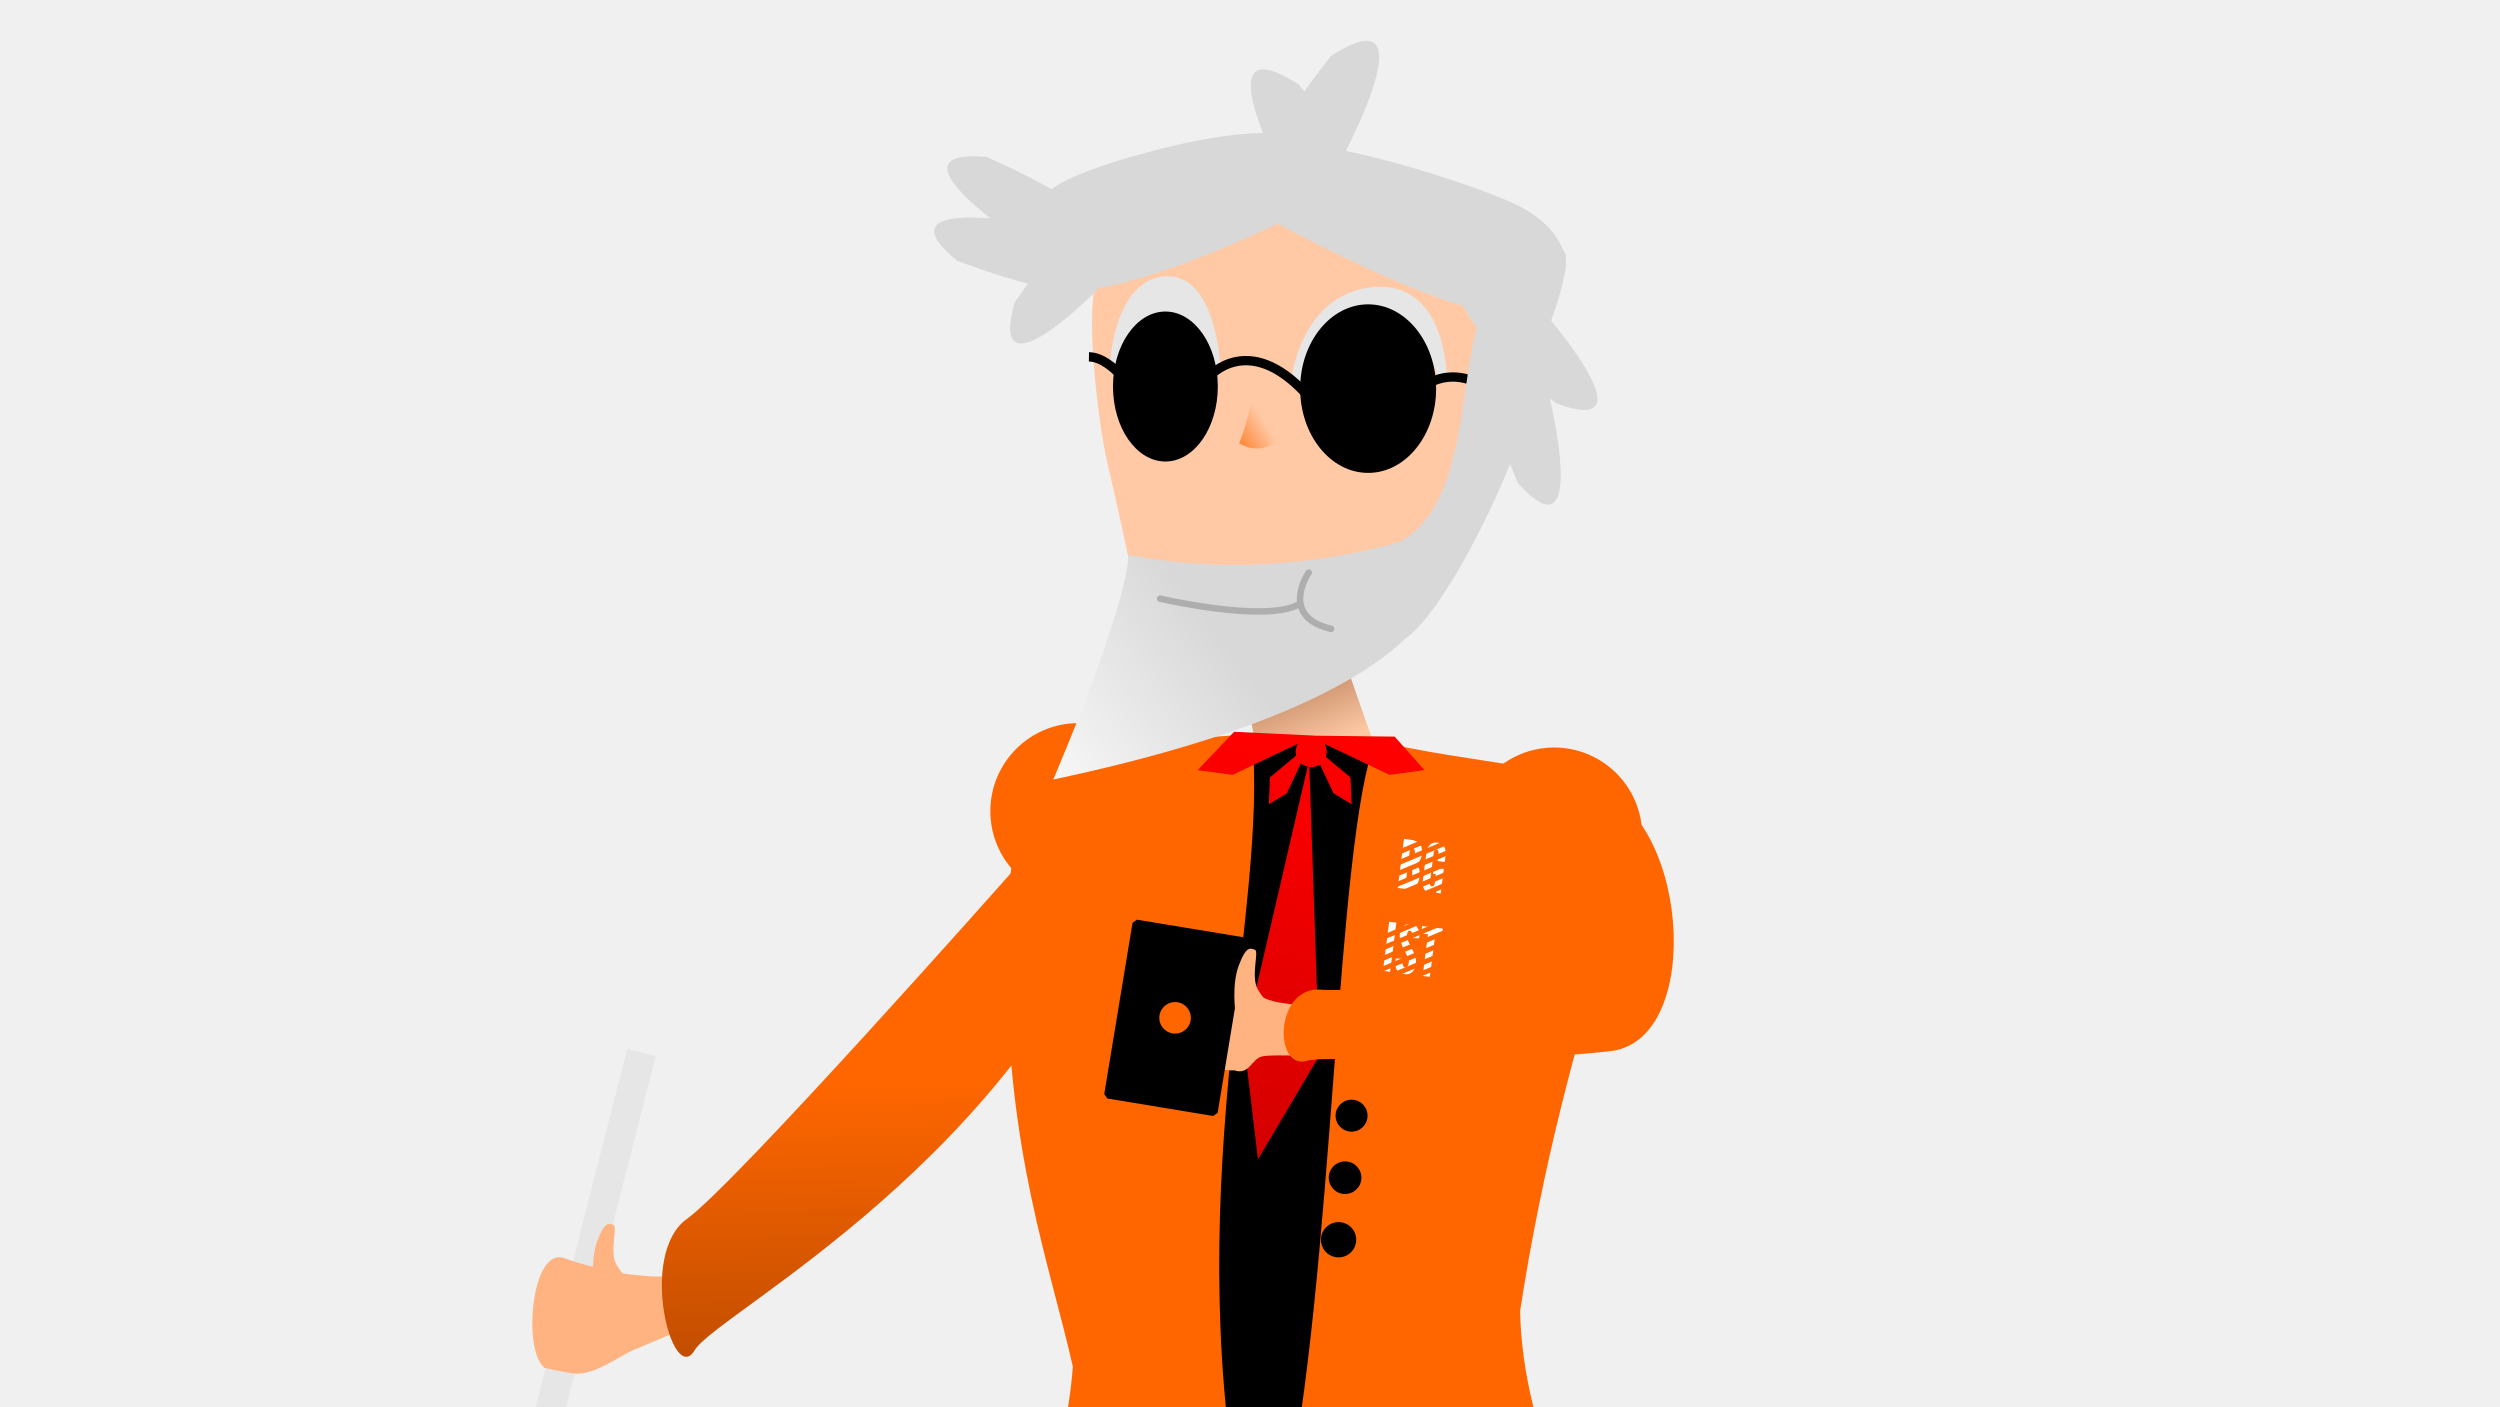
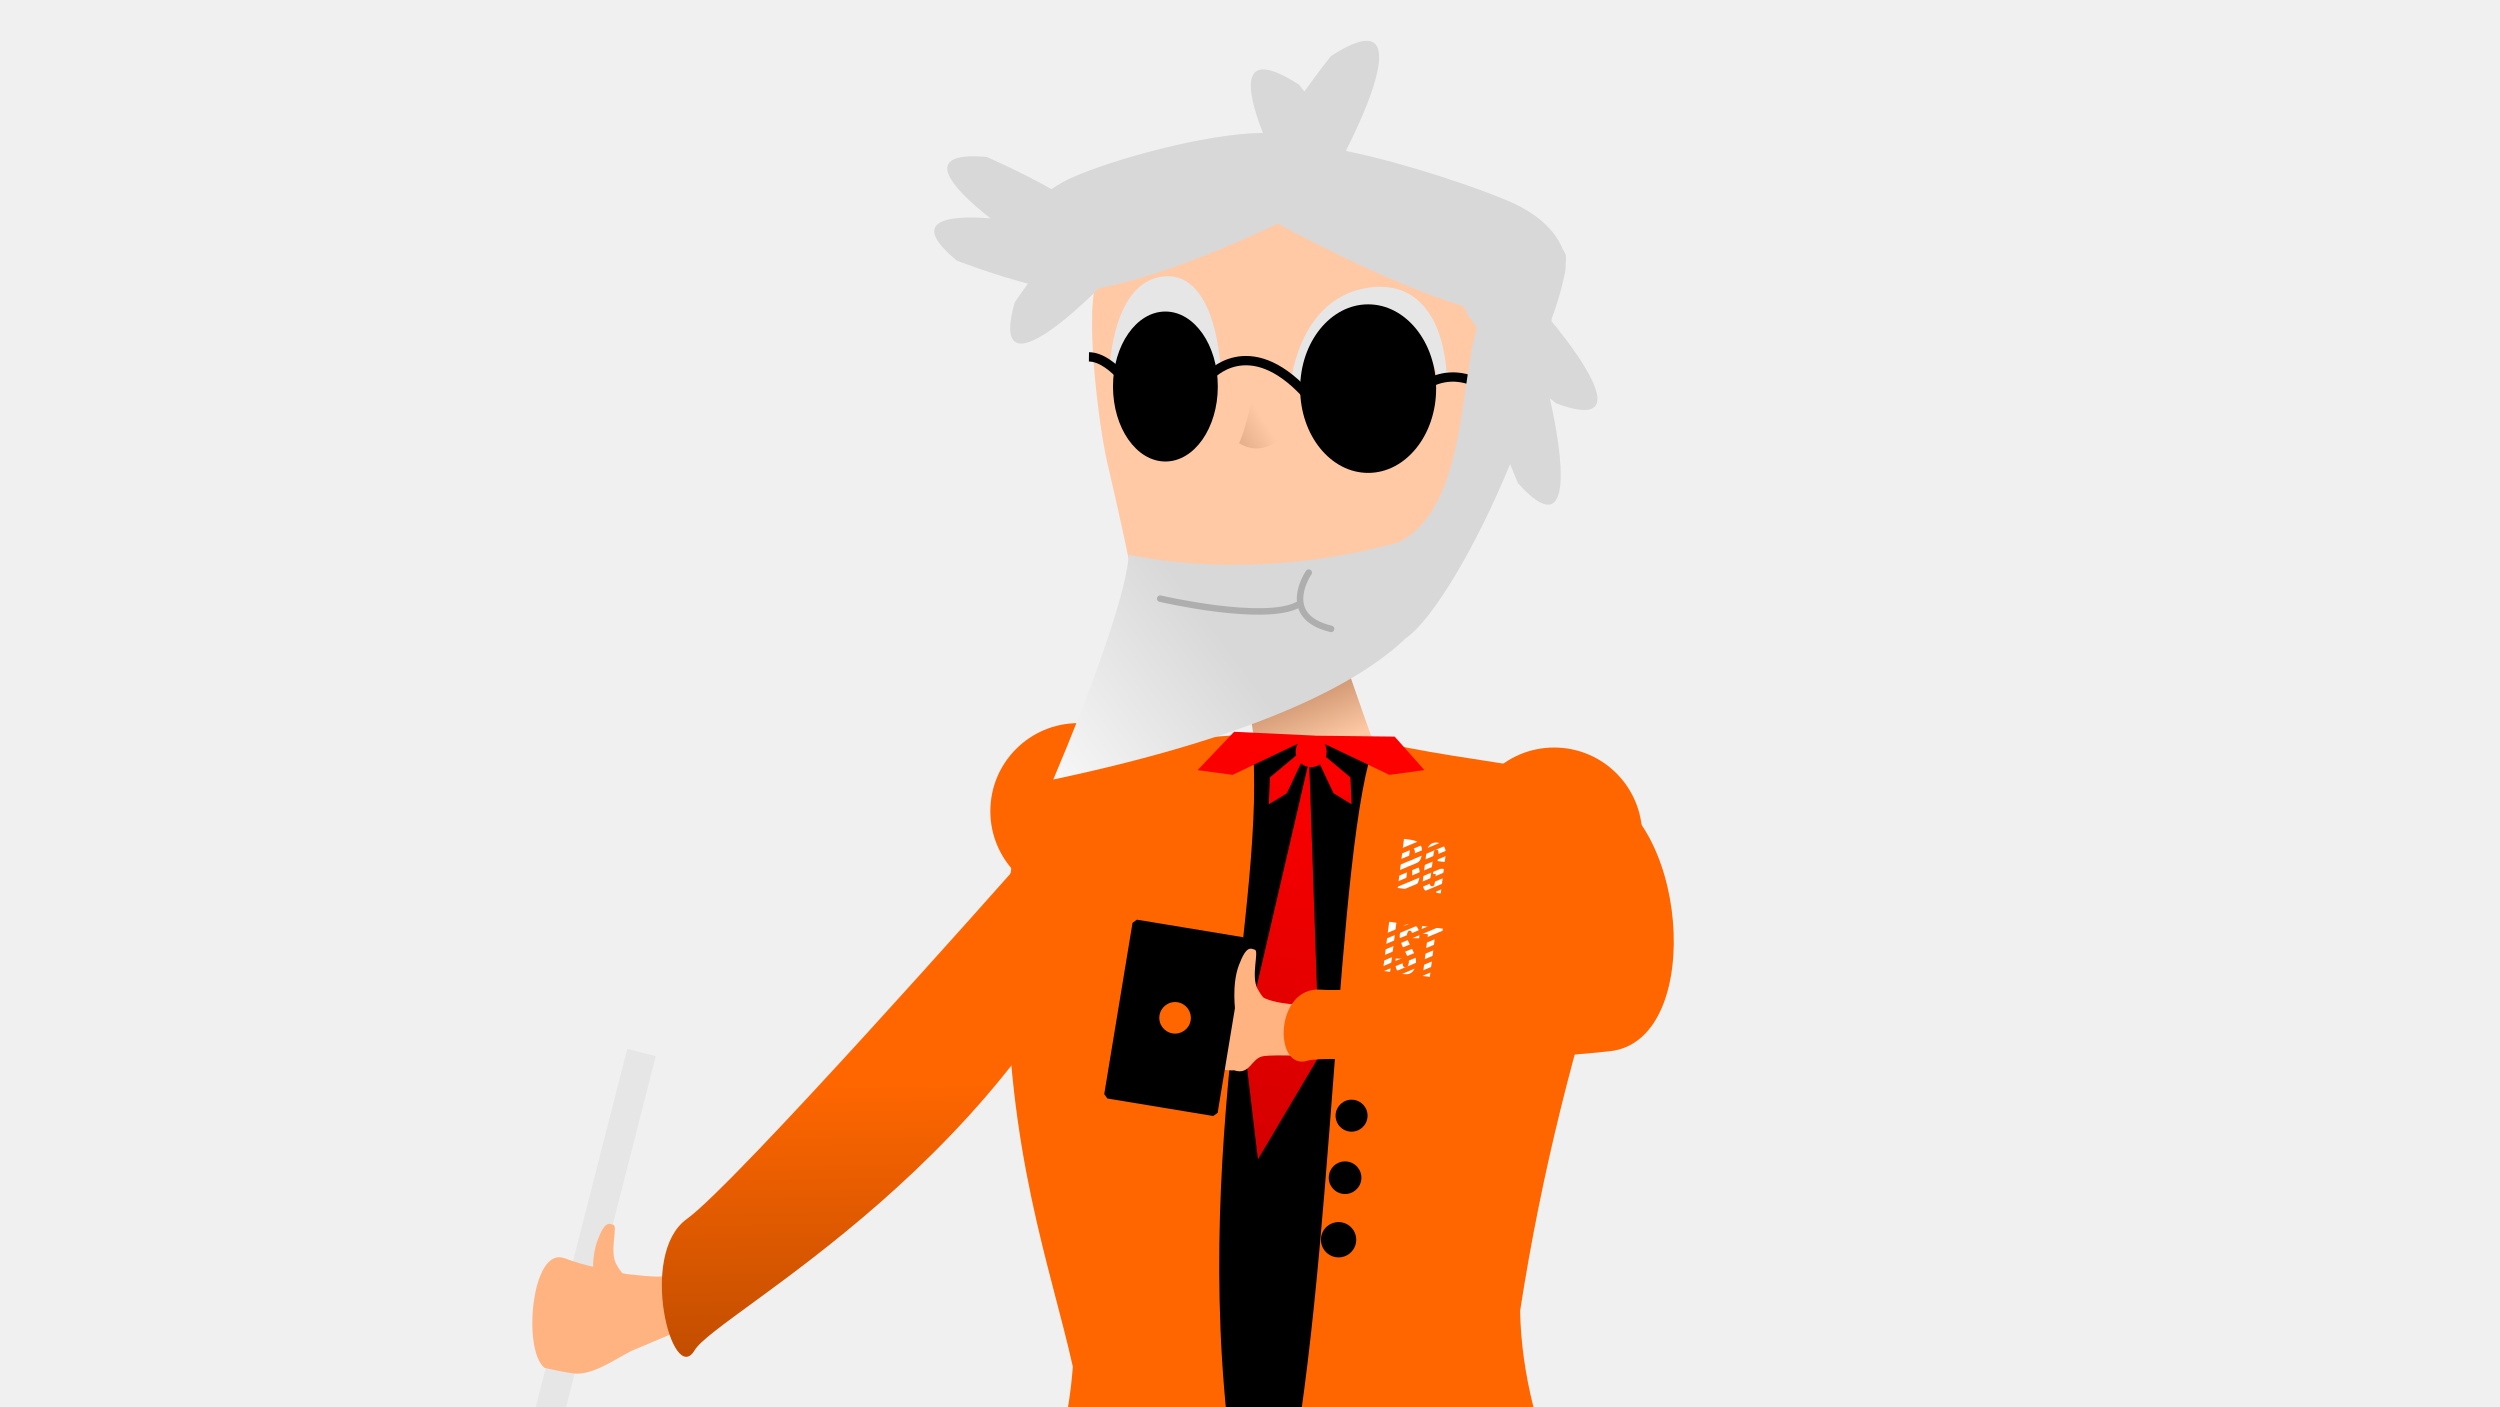
<svg xmlns="http://www.w3.org/2000/svg" xmlns:xlink="http://www.w3.org/1999/xlink" width="1920" height="1080" viewBox="0 0 508 285.75" version="1.1" id="svg8">
  <defs id="defs2">
    <linearGradient id="linearGradient4406">
      <stop style="stop-color:#c9916c;stop-opacity:1;" offset="0" id="stop4402" />
      <stop style="stop-color:#ffc9a5;stop-opacity:1" offset="1" id="stop4404" />
    </linearGradient>
    <linearGradient id="linearGradient4397">
      <stop style="stop-color:#ff6600;stop-opacity:1;" offset="0" id="stop4393" />
      <stop style="stop-color:#bd4f06;stop-opacity:1" offset="1" id="stop4395" />
    </linearGradient>
    <linearGradient id="linearGradient4380">
      <stop style="stop-color:#b14700;stop-opacity:1;" offset="0" id="stop4376" />
      <stop style="stop-color:#ff6600;stop-opacity:1" offset="1" id="stop4378" />
    </linearGradient>
    <linearGradient id="linearGradient4372">
-       <stop style="stop-color:#ff6600;stop-opacity:1" offset="0" id="stop4368" />
+       <stop style="stop-color:#d8a17c;stop-opacity:1" offset="0" id="stop4368" />
      <stop style="stop-color:#ffc9a5;stop-opacity:1" offset="1" id="stop4370" />
    </linearGradient>
    <linearGradient id="linearGradient4363">
      <stop style="stop-color:#d8d8d8;stop-opacity:1" offset="0" id="stop4359" />
      <stop style="stop-color:#ffffff;stop-opacity:1" offset="1" id="stop4361" />
    </linearGradient>
    <linearGradient id="linearGradient4352">
      <stop style="stop-color:#d40000;stop-opacity:1;" offset="0" id="stop4348" />
      <stop style="stop-color:#ff0000;stop-opacity:1" offset="1" id="stop4350" />
    </linearGradient>
    <linearGradient xlink:href="#linearGradient4352" id="linearGradient4356" gradientUnits="userSpaceOnUse" x1="1622.836" y1="716.883" x2="1658.494" y2="451.191" gradientTransform="matrix(0.3241188,0,0,0.3241188,-6.029029,144.4659)" />
    <linearGradient xlink:href="#linearGradient4363" id="linearGradient4365" x1="1605.288" y1="396.972" x2="1465.897" y2="500.026" gradientUnits="userSpaceOnUse" gradientTransform="translate(-5.6200167e-6,1.6855193e-6)" />
    <linearGradient xlink:href="#linearGradient4372" id="linearGradient4374" x1="481.882" y1="143.277" x2="486.538" y2="140.315" gradientUnits="userSpaceOnUse" />
    <linearGradient xlink:href="#linearGradient4380" id="linearGradient4382" x1="377.844" y1="234.527" x2="376.942" y2="176.653" gradientUnits="userSpaceOnUse" gradientTransform="matrix(1.225016,0,0,1.225016,-6.029029,144.4659)" />
    <linearGradient xlink:href="#linearGradient4397" id="linearGradient4399" x1="1638.189" y1="938.864" x2="1630.647" y2="1301.935" gradientUnits="userSpaceOnUse" gradientTransform="matrix(0.3241188,0,0,0.3241188,-6.029029,144.4659)" />
    <linearGradient xlink:href="#linearGradient4406" id="linearGradient4408" x1="1645.113" y1="421.975" x2="1660.434" y2="460.473" gradientUnits="userSpaceOnUse" gradientTransform="matrix(0.3241188,0,0,0.3241188,-6.029029,155.7159)" />
  </defs>
  <g id="layer1" transform="translate(-264.35,-152.4775)" style="display:inline">
    <path style="fill:url(#linearGradient4408);fill-opacity:1;stroke:none;stroke-width:1.356px;stroke-linecap:butt;stroke-linejoin:miter;stroke-opacity:1" d="m 533.351,277.033 c -4.934,-0.21 -19.076,7.349 -19.076,7.349 0,0 3.662,9.52 4.771,17.276 -0.284,0.592 -0.972,0.399 -1.122,1.498 0.206,-0.042 0.66,-0.135 1.279,-0.225 0.18,1.684 0.218,3.251 0.039,4.569 5.389,-1.241 9.601,-2.039 12.908,-2.537 3.569,0.662 7.458,1.224 8.074,2.724 1.586,3.86 2.534,-0.462 2.925,-3.118 0.82,0.244 0.924,0.534 0.924,0.534 0,0 -0.45,-1.258 -0.736,-2.057 0.02,-0.222 0.024,-0.296 -0.006,-0.017 -1.742,-4.859 -7.6,-21.314 -8.334,-24.983 -0.134,-0.669 -0.732,-0.974 -1.645,-1.013 z" id="path4612" />
    <path style="fill:#ffc9a5;fill-opacity:1;stroke:#ffc9a5;stroke-width:0.485px;stroke-linecap:butt;stroke-linejoin:miter;stroke-opacity:1" d="m 560.211,255.238 c 0,0 -10.773,21.201 -25.325,30.556 -14.552,9.355 -40.026,-9.164 -40.026,-9.164 0,0 4.072,9.962 -5.283,-30.23 -1.792,-7.7 -4.812,-32.076 -1.816,-37.465 12.646,-22.741 63.284,-8.382 69.727,-4.46 7.969,4.851 25.245,20.618 2.723,50.763 z" id="path4538" />
    <g transform="matrix(1.833378,0,0,1.833378,-373.1761,-7.149636)" style="display:inline" id="g4373">
      <path id="path4509" d="m 471.15,127.801 c 0,0 0.394,-5.473 5.519,-5.604 5.125,-0.13 5.909,5.533 5.909,5.533 0,0 -0.462,-10.077 -5.78,-9.615 -5.317,0.463 -5.649,9.685 -5.649,9.685 z" style="fill:#e6e6e6;fill-opacity:1;stroke:#e6e6e6;stroke-width:0.839px;stroke-linecap:butt;stroke-linejoin:miter;stroke-opacity:1" />
      <path id="path4511" d="m 470.014,127.097 0.903,0.336" style="fill:#c47d4d;fill-opacity:1;stroke:#e6e6e6;stroke-width:0.839px;stroke-linecap:butt;stroke-linejoin:miter;stroke-opacity:1" />
    </g>
    <g style="display:inline" id="g4379" transform="matrix(1.833378,0,0,1.833378,-381.1737,-17.49193)">
      <path style="fill:#e6e6e6;fill-opacity:1;stroke:#e6e6e6;stroke-width:1.012px;stroke-linecap:butt;stroke-linejoin:miter;stroke-opacity:1" d="m 495.701,134.955 c 0,0 0.935,-6.057 8.386,-6.37 7.45,-0.313 7.863,6.363 7.863,6.363 0,0 0.181,-10.57 -7.56,-9.917 -7.741,0.653 -8.689,9.924 -8.689,9.924 z" id="path4505" />
      <path style="fill:#d5f6ff;fill-opacity:1;stroke:#e6e6e6;stroke-width:1.012px;stroke-linecap:butt;stroke-linejoin:miter;stroke-opacity:1" d="m 512.217,134.314 1.3,0.305" id="path4507" />
    </g>
  </g>
  <g id="layer3" style="display:inline" transform="translate(-264.35,-141.2275)">
    <rect style="fill:#e6e6e6;fill-opacity:1;stroke:none;stroke-width:1.896;stroke-linejoin:bevel;stroke-miterlimit:4;stroke-dasharray:none;stroke-opacity:1;paint-order:markers fill stroke" id="rect4382" width="5.982" height="299.055" x="467.3" y="246.4" transform="rotate(14.32584)" />
    <path style="fill:#ffb380;fill-opacity:1;stroke:#ffb380;stroke-width:0.379px;stroke-linecap:butt;stroke-linejoin:miter;stroke-opacity:1" d="m 393.584,415.135 c -3.115,1.148 -8.543,5.605 -12.812,4.97 -2.159,-0.321 -4.196,-0.752 -5.682,-1.1 -4.411,-3.633 -2.455,-24.366 3.903,-21.927 3.928,1.505 9.035,2.483 12.569,3.21 11.169,1.267 11.315,1.003 12.703,-9.109 l 14.356,6.363 c -7.783,11.149 -8.767,10.654 -25.035,17.593 z" id="path4565" />
    <path id="path4642" d="m 469.686,318.734 c 0,0 -55.791,63.025 -65.781,70.196 -9.99,7.172 -2.884,34.246 1.585,26.68 4.469,-7.566 66.54,-38.864 88.537,-100.901 -2.453,-30.485 -24.34,4.025 -24.34,4.025 z" style="fill:url(#linearGradient4382);fill-opacity:1;stroke:none;stroke-width:1.542px;stroke-linecap:butt;stroke-linejoin:miter;stroke-opacity:1" />
    <circle r="17.889" cy="306.056" cx="483.478" id="circle4316" style="display:inline;fill:#ff6600;fill-opacity:1;stroke:none;stroke-width:51.468;stroke-linejoin:bevel;stroke-opacity:1;paint-order:markers fill stroke" />
    <path style="fill:url(#linearGradient4399);fill-opacity:1;stroke:none;stroke-width:1.356px;stroke-linecap:butt;stroke-linejoin:miter;stroke-opacity:1" d="m 573.136,304.211 c -9.939,0.194 -26.766,33.313 -53.014,37.738 -26.624,4.489 -41.547,-29.679 -50.437,-23.215 -0.605,5.852 -0.424,11.993 -0.779,17.444 0.038,39.213 8.808,62.039 13.444,82.752 -0.683,9.294 -2.837,18.595 -5.923,26.837 0,0 0.677,1.556 8.394,2.323 -0.192,2.034 -0.469,4.106 -0.848,6.23 0,0 -6.706,74.778 -5.219,85.711 1.645,12.102 17.514,97.551 25.1,99.845 7.586,2.294 16.217,2.256 15.9,-4.02 -0.317,-6.276 -6.893,-85.912 -9.525,-97.624 -1.623,-7.223 3.512,-32.182 7.686,-50.254 0.467,-2.02 2.46,-4.15 5.407,-6.287 0.722,16.615 1.931,44.231 2.35,51.962 0.595,10.98 11.929,105.098 19.411,107.024 7.482,1.926 16.073,1.454 15.942,-4.846 -0.131,-6.3 0.52,-81.667 -1.755,-93.32 -1.756,-8.996 5.22,-54.085 8.706,-73.246 0.125,-7.049 0.411,-13.968 0.837,-20.771 12.594,-1.453 13.403,-3.726 13.403,-3.726 -5.197,-11.112 -8.754,-24.418 -8.981,-37.158 4.369,-28.324 11.14,-54.55 19.241,-79.314 1.033,-4.591 -12.112,-16.288 -14.759,-20.861 -1.327,-2.293 -2.851,-3.26 -4.583,-3.226 z" id="path4617" />
    <path id="path4623" d="m 470.343,319.24 c 0.781,21.883 32.832,31.451 49.505,35.247 16.672,3.796 42.627,-31.419 60.454,-55.769 -13.861,-2.253 -29.737,-4.325 -36.713,-6.465 -17.927,9.134 -20.535,15.59 -25.137,-1.148 -15.254,0.958 -31.548,2.764 -45.504,5.298 z" style="fill:#ff6600;fill-opacity:1;stroke:#ff6600;stroke-width:1.356px;stroke-linecap:butt;stroke-linejoin:miter;stroke-opacity:1" />
    <g id="g4352" />
    <g id="g4367" transform="matrix(1.833378,0,0,1.833378,-369.7771,-28.99726)">
      <path id="path4489" d="m 485.109,134.648 c 0,0 -0.835,4.963 -1.894,7.323 2.694,1.645 4.724,-0.706 4.724,-0.706" style="fill:url(#linearGradient4374);fill-opacity:1;stroke:none;stroke-width:0.602;stroke-linecap:butt;stroke-linejoin:miter;stroke-miterlimit:4;stroke-dasharray:none;stroke-opacity:1" />
      <ellipse style="fill:#000000;fill-opacity:1;stroke:none;stroke-width:9.522;stroke-linejoin:bevel;stroke-opacity:1;paint-order:markers fill stroke" id="path4351" cx="475.045" cy="135.687" rx="5.808" ry="8.311" />
      <ellipse cy="135.92" cx="497.516" id="circle4353" style="fill:#000000;fill-opacity:1;stroke:none;stroke-width:11.498;stroke-linejoin:bevel;stroke-opacity:1;paint-order:markers fill stroke" rx="7.535" ry="9.341" />
      <path style="fill:none;stroke:#000000;stroke-width:1.034;stroke-linecap:butt;stroke-linejoin:miter;stroke-miterlimit:4;stroke-dasharray:none;stroke-opacity:1" d="m 479.932,134.548 c 0,0 4.3,-4.958 10.667,1.913" id="path4366" />
      <path id="path4368" d="m 502.859,136.363 c 0,0 4.3,-4.958 10.667,1.913" style="fill:none;stroke:#000000;stroke-width:1.034;stroke-linecap:butt;stroke-linejoin:miter;stroke-miterlimit:4;stroke-dasharray:none;stroke-opacity:1" />
      <path style="fill:none;stroke:#000000;stroke-width:1.034;stroke-linecap:butt;stroke-linejoin:miter;stroke-miterlimit:4;stroke-dasharray:none;stroke-opacity:1" d="m 471.92,136.809 c 0,0 -2.64,-4.376 -5.35,-4.41" id="path4370" />
      <path style="fill:url(#linearGradient4365);fill-opacity:1;stroke:none;stroke-width:1.224px;stroke-linecap:butt;stroke-linejoin:miter;stroke-opacity:1" d="m 1690.529,15.607 c -4.798,0.165 -11.919,3.072 -21.977,9.609 0,0 -7.467,9.339 -16.623,22.158 -1.916,-2.473 -3.301,-4.234 -3.301,-4.234 -36.641,-23.815 -34.291,0.547 -22.662,30.207 -37.516,0.327 -96.162,17.645 -118.383,27.404 -5.324,2.338 -10.055,4.97 -14.186,7.814 -19.802,-11.189 -40.676,-20.172 -40.676,-20.172 -42.107,-3.658 -22.776,18.71 2.41,38.508 -28.539,-2.217 -50.987,1.837 -21.014,26.525 0,0 22.054,8.535 44.492,14.43 -5.061,6.994 -8.328,11.857 -8.328,11.857 -13.704,49.341 26.665,17.04 53.01,-9.082 46.23,-8.217 112.019,-40.445 112.019,-40.445 0,0 66.554,36.776 116.356,51.801 1.692,4.007 4.736,8.603 8.557,13.428 -10.867,34.591 -7.19,113.888 -49.258,134.615 -34.11,9.502 -98.134,21.848 -169.272,7.805 0,0 1.977,24.449 -47.156,140.881 128.463,-27.274 191.252,-60.104 221.121,-88.693 16.959,-11.647 44.611,-58.549 65.248,-109.033 2.913,7.253 5.018,12.043 5.018,12.043 35.533,39.334 28.224,-17.108 19.877,-53.383 2.249,1.864 3.895,3.207 3.895,3.207 46.85,17.42 20.569,-23.113 -2.838,-51.537 0.062,-0.496 0.109,-0.979 0.166,-1.471 3.311,-9.15 6.217,-18.472 7.752,-26.482 0.598,-2.139 0.923,-4.315 0.967,-6.512 0.259,-2.732 0.281,-5.209 0,-7.336 -0.657,-1.378 -1.36,-2.635 -2.098,-3.793 -4.348,-11.02 -15.392,-21.621 -32.59,-29.174 -18.064,-7.933 -63.522,-23.766 -102.611,-31.834 -0.107,-0.167 -0.213,-0.335 -0.32,-0.502 15.216,-29.985 30.698,-69.238 12.4,-68.609 z" transform="matrix(0.1767877,0,0,0.1767877,198.4032,94.61392)" id="path4372" />
    </g>
    <path style="fill:#000000;fill-opacity:1;stroke:#000000;stroke-width:0.397px;stroke-linecap:butt;stroke-linejoin:miter;stroke-opacity:1" d="m 518.914,290.61 c 9.243,2.834 15.406,1.591 24.873,0.721 -8.41,20.643 -8.342,109.285 -18.848,157.438 -3.512,-0.327 -8.212,0.65 -8.446,-0.499 -12.038,-68.352 6.007,-123.476 2.421,-157.66 z" id="path4304" />
    <circle style="display:inline;fill:#ff6600;fill-opacity:1;stroke:none;stroke-width:51.468;stroke-linejoin:bevel;stroke-opacity:1;paint-order:markers fill stroke" id="path4299" cx="580.154" cy="311.013" r="17.889" />
    <path style="fill:url(#linearGradient4356);fill-opacity:1;stroke:none;stroke-width:0.447px;stroke-linecap:butt;stroke-linejoin:miter;stroke-opacity:1" d="m 515.12,289.929 -7.411,7.79 7.119,0.96 13.254,-6.332 a 3.152,3.152 0 0 0 -0.451,1.617 3.152,3.152 0 0 0 0.1,0.777 l -5.333,4.456 -0.231,5.468 3.677,-2.257 2.864,-6.075 a 3.152,3.152 0 0 0 1.357,0.696 l -12.955,55.785 2.853,24.005 12.454,-21.025 -2.002,-58.702 a 3.152,3.152 0 0 0 0.368,0.024 3.152,3.152 0 0 0 1.779,-0.555 l 2.756,5.847 3.677,2.257 -0.231,-5.468 -5.012,-4.188 a 3.152,3.152 0 0 0 0.183,-1.046 3.152,3.152 0 0 0 -0.427,-1.577 l 13.169,6.291 7.119,-0.96 -6.056,-6.811 -16.255,-0.186 0.036,-0.017 z" id="path4312" />
    <path id="path4519" d="m 500.1,262.872 c 0,0 21.328,4.973 28.135,1.179" style="display:inline;fill:none;fill-opacity:1;stroke:#aeaeae;stroke-width:1.319;stroke-linecap:round;stroke-linejoin:miter;stroke-miterlimit:4;stroke-dasharray:none;stroke-opacity:1" />
    <path style="display:inline;fill:none;fill-opacity:1;stroke:#aeaeae;stroke-width:1.319;stroke-linecap:round;stroke-linejoin:miter;stroke-miterlimit:4;stroke-dasharray:none;stroke-opacity:1" d="m 530.284,257.58 c 0,0 -6.161,8.883 4.544,11.436" id="path4349" />
    <circle style="fill:#000000;fill-opacity:1;stroke-width:1.896;stroke-linejoin:bevel;paint-order:markers fill stroke" id="path4306" cx="560.984" cy="333.436" r="3.25" transform="rotate(3.592442)" />
    <circle style="fill:#000000;fill-opacity:1;stroke-width:1.896;stroke-linejoin:bevel;paint-order:markers fill stroke" id="path4308" cx="559.929" cy="358.764" r="3.586" transform="rotate(3.592442)" />
    <circle style="fill:#000000;fill-opacity:1;stroke-width:1.896;stroke-linejoin:bevel;paint-order:markers fill stroke" id="path4310" cx="560.457" cy="346.1" r="3.316" transform="rotate(3.592442)" />
    <g transform="matrix(0.2631564,0.03358412,-0.03358412,0.2631564,516.1309,270.8602)" id="g4342">
      <g transform="matrix(11.23946,0,0,11.23946,-975.1572,-1061.205)" id="g4355">
        <g aria-label="BG IST" transform="matrix(0.2645833,0,0,0.2645833,-0.08620094,-0.4947326)" style="font-style:normal;font-weight:normal;font-size:13.333px;line-height:1.25;font-family:sans-serif;letter-spacing:0px;word-spacing:0px;fill:#ffffff;fill-opacity:1;stroke:none" id="flowRoot4271">
          <g id="g4318">
            <path id="path4305" style="font-style:normal;font-variant:normal;font-weight:bold;font-stretch:normal;font-size:17.333px;font-family:'League Gothic';-inkscape-font-specification:'League Gothic Bold';text-align:center;text-anchor:middle;fill:#ffffff;fill-opacity:1" d="m 379.236,417.426 c 2.236,-0.087 2.895,-1.733 2.895,-3.605 0,-2.531 -1.3,-3.12 -1.3,-3.12 0.901,-0.78 1.161,-1.456 1.161,-2.635 0,-2.531 -1.179,-3.38 -3.415,-3.38 -0.711,0 -1.647,0 -1.647,0 v 12.74 z m 0.953,-3.813 c 0,2.097 -1.04,1.959 -1.387,1.959 v -3.917 c 0.347,0 1.387,-0.139 1.387,1.959 z m 0,-5.373 c 0,1.751 -1.04,1.699 -1.387,1.699 v -3.397 c 0.347,0 1.387,-0.052 1.387,1.699 z" />
            <path id="path4307" style="font-style:normal;font-variant:normal;font-weight:bold;font-stretch:normal;font-size:17.333px;font-family:'League Gothic';-inkscape-font-specification:'League Gothic Bold';text-align:center;text-anchor:middle;fill:#ffffff;fill-opacity:1" d="m 388.098,409.262 v -1.959 c 0,0 0.017,-2.756 -2.496,-2.756 -2.513,0 -2.496,2.756 -2.496,2.756 v 7.505 c 0,0 -0.173,2.756 2.201,2.756 0.589,0 1.109,-0.312 1.456,-0.745 l 0.225,0.607 h 1.109 v -6.344 h -2.617 v 1.577 h 0.745 v 2.305 c 0,0 0.035,0.936 -0.624,0.936 -0.659,0 -0.624,-0.936 -0.624,-0.936 v -7.661 c 0,0 -0.035,-0.936 0.624,-0.936 0.659,0 0.624,0.936 0.624,0.936 v 1.959 z" />
          </g>
          <path d="m 375.847,439.093 h 1.872 v -12.74 h -1.872 z" style="font-style:normal;font-variant:normal;font-weight:bold;font-stretch:normal;font-size:17.333px;font-family:'League Gothic';-inkscape-font-specification:'League Gothic Bold';text-align:center;text-anchor:middle;fill:#ffffff;fill-opacity:1" id="path4309" />
          <path d="m 378.976,429.196 c 0,1.369 0.832,2.669 1.716,3.969 0.711,1.075 1.508,2.097 1.508,2.947 0,0.797 -0.208,1.404 -0.763,1.404 -0.78,0 -0.884,-1.109 -0.884,-2.167 l -1.837,0.173 c 0,1.889 0.312,3.709 2.721,3.709 2.045,0 2.6,-1.508 2.6,-3.207 0,-1.369 -0.884,-2.635 -1.751,-3.935 -0.728,-1.057 -1.473,-2.028 -1.473,-2.895 0,-0.728 0.156,-1.248 0.641,-1.265 0.624,0 0.745,0.988 0.745,1.837 l 1.837,-0.173 c 0,-1.421 -0.364,-3.432 -2.617,-3.38 -1.768,0.035 -2.444,1.595 -2.444,2.981 z" style="font-style:normal;font-variant:normal;font-weight:bold;font-stretch:normal;font-size:17.333px;font-family:'League Gothic';-inkscape-font-specification:'League Gothic Bold';text-align:center;text-anchor:middle;fill:#ffffff;fill-opacity:1" id="path4311" />
          <path d="m 386.165,428.277 v 10.816 h 1.872 v -10.816 h 1.768 v -1.924 h -5.408 v 1.924 z" style="font-style:normal;font-variant:normal;font-weight:bold;font-stretch:normal;font-size:17.333px;font-family:'League Gothic';-inkscape-font-specification:'League Gothic Bold';text-align:center;text-anchor:middle;fill:#ffffff;fill-opacity:1" id="path4313" />
        </g>
        <g id="g4303" transform="matrix(1.078046,-0.6224104,0.6224104,1.078046,-75.54707,54.68652)">
          <path id="path4285" d="M 99.219,107.029 H 103.188" style="fill:none;stroke:#ff6600;stroke-width:0.265px;stroke-linecap:butt;stroke-linejoin:miter;stroke-opacity:1" />
          <path id="path4287" d="M 103.188,107.558 H 99.219" style="fill:none;stroke:#ff6600;stroke-width:0.265px;stroke-linecap:butt;stroke-linejoin:miter;stroke-opacity:1" />
          <path id="path4289" d="M 99.219,108.088 H 103.188" style="fill:none;stroke:#ff6600;stroke-width:0.265px;stroke-linecap:butt;stroke-linejoin:miter;stroke-opacity:1" />
          <path id="path4291" d="M 103.188,108.617 H 99.219" style="fill:none;stroke:#ff6600;stroke-width:0.265px;stroke-linecap:butt;stroke-linejoin:miter;stroke-opacity:1" />
          <path id="path4293" d="M 99.219,109.146 H 103.188" style="fill:none;stroke:#ff6600;stroke-width:0.265px;stroke-linecap:butt;stroke-linejoin:miter;stroke-opacity:1" />
          <path id="path4295" d="M 103.188,109.675 H 99.219" style="fill:none;stroke:#ff6600;stroke-width:0.265px;stroke-linecap:butt;stroke-linejoin:miter;stroke-opacity:1" />
        </g>
        <g transform="matrix(1.078046,-0.6224104,0.6224104,1.078046,-75.33708,60.26812)" id="g4332">
          <path style="fill:none;stroke:#ff6600;stroke-width:0.265px;stroke-linecap:butt;stroke-linejoin:miter;stroke-opacity:1" d="M 99.219,107.029 H 103.188" id="path4320" />
          <path style="fill:none;stroke:#ff6600;stroke-width:0.265px;stroke-linecap:butt;stroke-linejoin:miter;stroke-opacity:1" d="M 103.188,107.558 H 99.219" id="path4322" />
          <path style="fill:none;stroke:#ff6600;stroke-width:0.265px;stroke-linecap:butt;stroke-linejoin:miter;stroke-opacity:1" d="M 99.219,108.088 H 103.188" id="path4324" />
          <path style="fill:none;stroke:#ff6600;stroke-width:0.265px;stroke-linecap:butt;stroke-linejoin:miter;stroke-opacity:1" d="M 103.188,108.617 H 99.219" id="path4326" />
          <path style="fill:none;stroke:#ff6600;stroke-width:0.265px;stroke-linecap:butt;stroke-linejoin:miter;stroke-opacity:1" d="M 99.219,109.146 H 103.188" id="path4328" />
          <path style="fill:none;stroke:#ff6600;stroke-width:0.265px;stroke-linecap:butt;stroke-linejoin:miter;stroke-opacity:1" d="M 103.188,109.675 H 99.219" id="path4330" />
        </g>
      </g>
    </g>
    <path style="display:inline;fill:#000000;fill-opacity:1;stroke:none;stroke-width:0.276px;stroke-linecap:butt;stroke-linejoin:miter;stroke-opacity:1" d="m 466.572,665.95 c 4.536,0.367 33.373,1.184 34.848,0.127 4.434,-8.149 7.416,0.589 8.287,0.461 1.268,-0.25 12.771,0.139 12.912,-1.62 0.141,-1.759 2.724,-26.61 0.862,-30.042 -0.277,-0.511 -6.092,-60.78 -8.643,-65.346 -9.577,-17.138 -27.159,2.298 -31.774,3.827 -2.416,0.8 16.321,61.944 17.058,64.842 -5.748,16.494 -28.873,18.081 -41.654,12.427 -2.872,7.296 4.802,14.829 8.104,15.324 z" id="path4302" />
    <path id="path4306-7" d="m 551.341,667.52 c 1.268,-0.25 13.892,-0.843 14.033,-2.602 0.141,-1.759 2.724,-26.61 0.862,-30.042 -0.277,-0.511 -1.652,-59.289 -4.204,-63.854 -9.577,-17.138 -27.159,2.298 -31.774,3.827 -2.416,0.8 9.627,61.178 10.363,64.076 -13.937,34.537 -14.384,24.506 10.72,28.596 z" style="display:inline;fill:#000000;fill-opacity:1;stroke:none;stroke-width:0.276px;stroke-linecap:butt;stroke-linejoin:miter;stroke-opacity:1" />
    <rect style="display:inline;fill:#c83737;fill-opacity:1;stroke:none;stroke-width:2.56;stroke-linejoin:bevel;stroke-miterlimit:4;stroke-dasharray:none;stroke-opacity:1;paint-order:markers fill stroke" id="rect4384" width="9.114" height="10.36" x="668.821" y="-155.48" transform="matrix(0.502351,0.8646638,-0.2379868,0.9712684,0,0)" />
    <path style="display:inline;fill:#ffb380;fill-opacity:1;stroke:none;stroke-width:0.324px;stroke-linecap:butt;stroke-linejoin:miter;stroke-opacity:1" d="m 385.071,402.867 c 0,0 -0.839,-5.526 0.696,-9.596 1.535,-4.07 2.382,-3.423 3.259,-3.134 0.876,0.289 -0.852,5.371 0.529,7.932 1.381,2.561 4.121,4.979 4.518,4.992 0.398,0.013 -3.101,6.729 -9.002,-0.194 z" id="path4355" />
    <path id="path4317" d="m 532.416,355.796 c 0,0 -8.944,-0.507 -11.436,-0.086 -2.492,0.421 -2.711,3.938 -5.815,2.864 -12.094,0.585 -2.791,-20.451 0.946,-17.543 1.329,1.03 3.346,2.431 5.441,3.289 3.622,1.482 10.404,1.33 10.404,1.33 z" style="display:inline;fill:#ffb380;fill-opacity:1;stroke:#ffb380;stroke-width:0.288px;stroke-linecap:butt;stroke-linejoin:miter;stroke-opacity:1" />
    <g style="display:inline" id="g4341" transform="matrix(1.208628,0.1997065,-0.1997065,1.208628,72.52279,1.415336)">
      <rect y="207.473" x="384.036" height="28.803" width="17.801" id="rect4335" style="fill:#000000;stroke:#000000;stroke-width:1.265;stroke-linejoin:bevel;stroke-opacity:1;paint-order:markers fill stroke" />
      <circle r="2.617" cy="221.874" cx="392.936" id="path4337" style="fill:#ff6600;fill-opacity:1;stroke:none;stroke-width:1.265;stroke-linejoin:bevel;stroke-opacity:1;paint-order:markers fill stroke" />
    </g>
    <path style="display:inline;fill:#ff6600;fill-opacity:1;stroke:#ff6600;stroke-width:1.108px;stroke-linecap:butt;stroke-linejoin:miter;stroke-opacity:1" d="m 578.518,316.665 c 0,0 19.906,16.468 0.91,20.531 -22.94,4.906 -41.807,6.107 -46.623,5.683 -8.803,-0.775 -8.886,15.371 -2.906,13.344 3.598,-1.22 32.952,1.239 61.6,-1.951 18.968,-2.112 15.287,-49.016 -4.871,-53.045 z" id="path4640" />
    <path style="display:inline;fill:#ffb380;fill-opacity:1;stroke:none;stroke-width:0.324px;stroke-linecap:butt;stroke-linejoin:miter;stroke-opacity:1" d="m 515.396,346.951 c 0,0 -0.839,-5.526 0.696,-9.596 1.535,-4.07 2.382,-3.423 3.259,-3.134 0.876,0.289 -0.852,5.371 0.529,7.932 1.381,2.561 4.121,4.979 4.518,4.992 0.398,0.013 -3.101,6.729 -9.002,-0.194 z" id="path4355-6" />
  </g>
  <g id="layer2" style="opacity:0.186" transform="translate(-264.35,-152.4775)" />
</svg>
